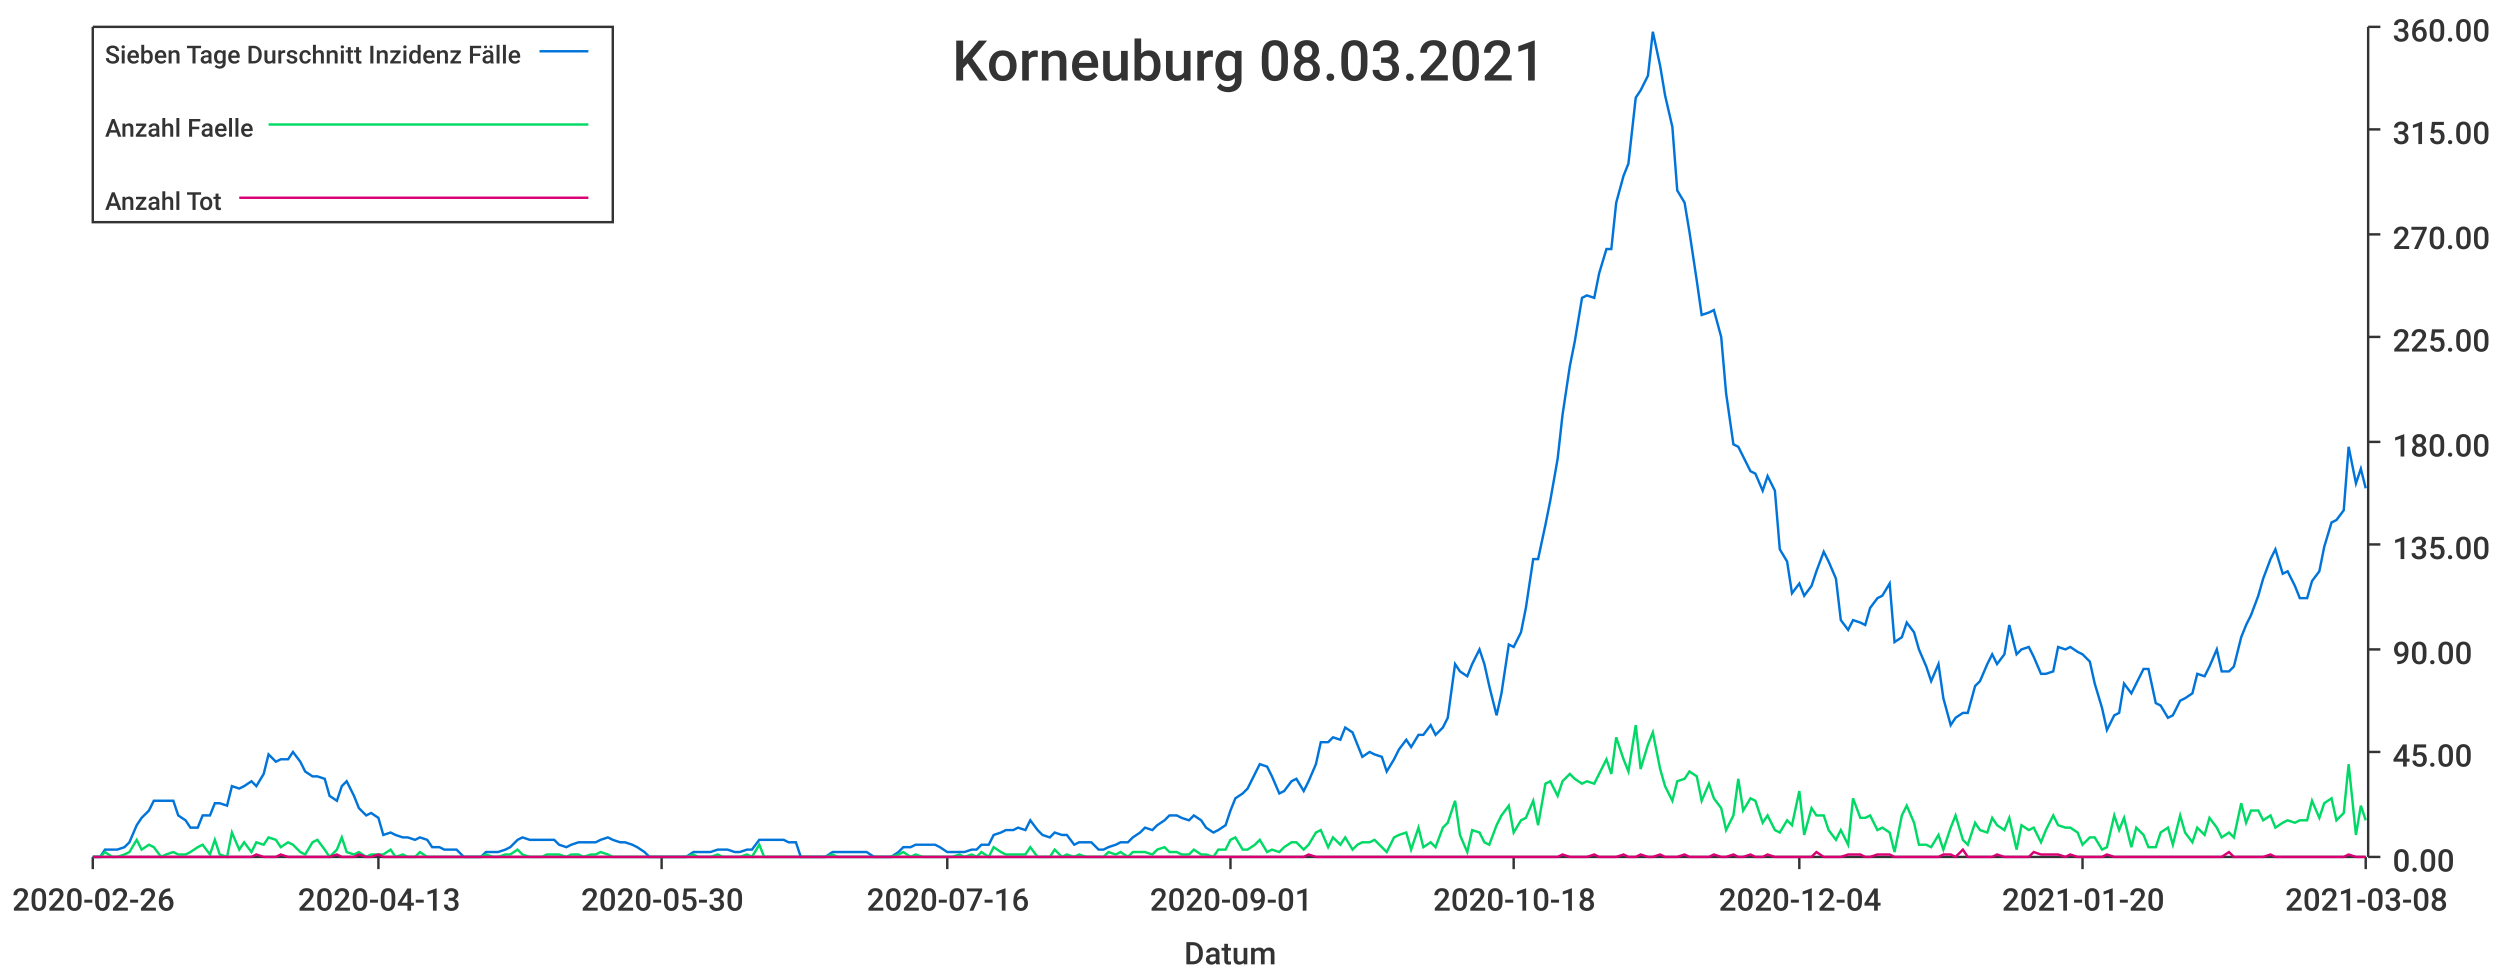
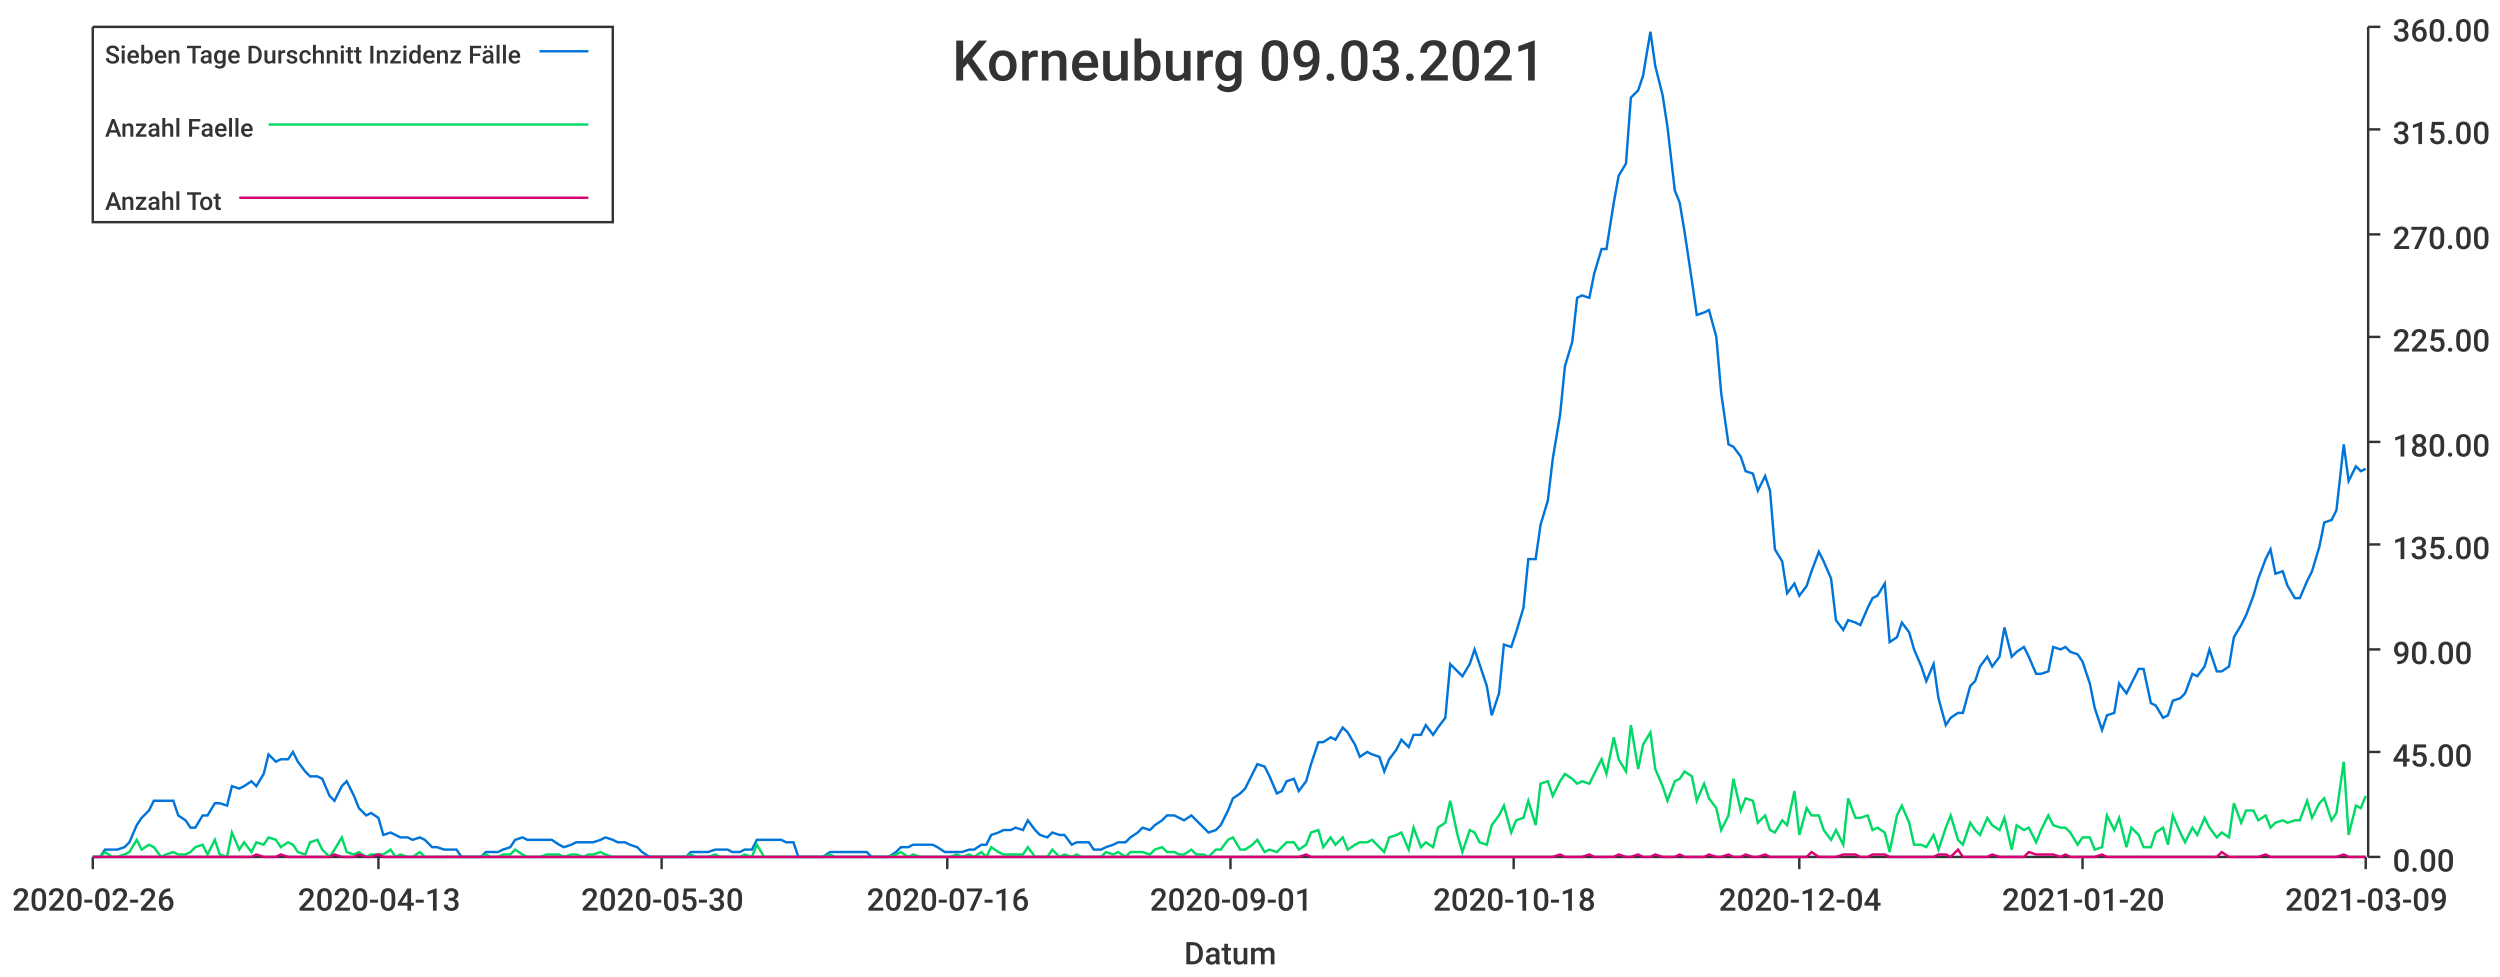
<svg xmlns="http://www.w3.org/2000/svg" width="1024" height="400">\n<path d="M 0 0 L 1024 0 L 1024 400 L 0 400 L 0 0" style="stroke-width:0;stroke:rgba(255,255,255,1.0);fill:rgba(255,255,255,1.0)" />
  <path d="M 38 11 L 969 11 L 969 351 L 38 351 L 38 11" style="stroke-width:0;stroke:rgba(255,255,255,1.0);fill:rgba(255,255,255,1.0)" />
  <path d="M 38 351 L 969 351" style="stroke-width:1;stroke:rgba(51,51,51,1.0);fill:none" />
  <path d="M 38 351 L 38 356" style="stroke-width:1;stroke:rgba(51,51,51,1.0);fill:none" />
  <text x="5" y="373" style="stroke-width:0;stroke:none;fill:rgba(51,51,51,1.0);font-size:12.8px;font-family:'Roboto Medium',sans-serif">2020-02-26</text>
  <path d="M 155 351 L 155 356" style="stroke-width:1;stroke:rgba(51,51,51,1.0);fill:none" />
  <text x="122" y="373" style="stroke-width:0;stroke:none;fill:rgba(51,51,51,1.0);font-size:12.8px;font-family:'Roboto Medium',sans-serif">2020-04-13</text>
  <path d="M 271 351 L 271 356" style="stroke-width:1;stroke:rgba(51,51,51,1.0);fill:none" />
  <text x="238" y="373" style="stroke-width:0;stroke:none;fill:rgba(51,51,51,1.0);font-size:12.8px;font-family:'Roboto Medium',sans-serif">2020-05-30</text>
  <path d="M 388 351 L 388 356" style="stroke-width:1;stroke:rgba(51,51,51,1.0);fill:none" />
  <text x="355" y="373" style="stroke-width:0;stroke:none;fill:rgba(51,51,51,1.0);font-size:12.8px;font-family:'Roboto Medium',sans-serif">2020-07-16</text>
  <path d="M 504 351 L 504 356" style="stroke-width:1;stroke:rgba(51,51,51,1.0);fill:none" />
  <text x="471" y="373" style="stroke-width:0;stroke:none;fill:rgba(51,51,51,1.0);font-size:12.8px;font-family:'Roboto Medium',sans-serif">2020-09-01</text>
  <path d="M 620 351 L 620 356" style="stroke-width:1;stroke:rgba(51,51,51,1.0);fill:none" />
  <text x="587" y="373" style="stroke-width:0;stroke:none;fill:rgba(51,51,51,1.0);font-size:12.8px;font-family:'Roboto Medium',sans-serif">2020-10-18</text>
  <path d="M 737 351 L 737 356" style="stroke-width:1;stroke:rgba(51,51,51,1.0);fill:none" />
  <text x="704" y="373" style="stroke-width:0;stroke:none;fill:rgba(51,51,51,1.0);font-size:12.8px;font-family:'Roboto Medium',sans-serif">2020-12-04</text>
  <path d="M 853 351 L 853 356" style="stroke-width:1;stroke:rgba(51,51,51,1.0);fill:none" />
  <text x="820" y="373" style="stroke-width:0;stroke:none;fill:rgba(51,51,51,1.0);font-size:12.8px;font-family:'Roboto Medium',sans-serif">2021-01-20</text>
  <path d="M 969 351 L 969 356" style="stroke-width:1;stroke:rgba(51,51,51,1.0);fill:none" />
-   <text x="936" y="373" style="stroke-width:0;stroke:none;fill:rgba(51,51,51,1.0);font-size:12.8px;font-family:'Roboto Medium',sans-serif">2021-03-08</text>
+   <text x="936" y="373" style="stroke-width:0;stroke:none;fill:rgba(51,51,51,1.0);font-size:12.8px;font-family:'Roboto Medium',sans-serif">2021-03-09</text>
  <text x="485" y="395" style="stroke-width:0;stroke:none;fill:rgba(51,51,51,1.0);font-size:12.8px;font-family:'Roboto Medium',sans-serif">Datum</text>
  <path d="M 970 351 L 970 11" style="stroke-width:1;stroke:rgba(51,51,51,1.0);fill:none" />
  <path d="M 970 351 L 975 351" style="stroke-width:1;stroke:rgba(51,51,51,1.0);fill:none" />
  <text x="980" y="357" style="stroke-width:0;stroke:none;fill:rgba(51,51,51,1.0);font-size:12.8px;font-family:'Roboto Medium',sans-serif">0.00</text>
  <path d="M 970 308 L 975 308" style="stroke-width:1;stroke:rgba(51,51,51,1.0);fill:none" />
  <text x="980" y="314" style="stroke-width:0;stroke:none;fill:rgba(51,51,51,1.0);font-size:12.8px;font-family:'Roboto Medium',sans-serif">45.00</text>
  <path d="M 970 266 L 975 266" style="stroke-width:1;stroke:rgba(51,51,51,1.0);fill:none" />
  <text x="980" y="272" style="stroke-width:0;stroke:none;fill:rgba(51,51,51,1.0);font-size:12.8px;font-family:'Roboto Medium',sans-serif">90.00</text>
  <path d="M 970 223 L 975 223" style="stroke-width:1;stroke:rgba(51,51,51,1.0);fill:none" />
  <text x="980" y="229" style="stroke-width:0;stroke:none;fill:rgba(51,51,51,1.0);font-size:12.8px;font-family:'Roboto Medium',sans-serif">135.00</text>
  <path d="M 970 181 L 975 181" style="stroke-width:1;stroke:rgba(51,51,51,1.0);fill:none" />
  <text x="980" y="187" style="stroke-width:0;stroke:none;fill:rgba(51,51,51,1.0);font-size:12.8px;font-family:'Roboto Medium',sans-serif">180.00</text>
  <path d="M 970 138 L 975 138" style="stroke-width:1;stroke:rgba(51,51,51,1.0);fill:none" />
  <text x="980" y="144" style="stroke-width:0;stroke:none;fill:rgba(51,51,51,1.0);font-size:12.8px;font-family:'Roboto Medium',sans-serif">225.00</text>
  <path d="M 970 96 L 975 96" style="stroke-width:1;stroke:rgba(51,51,51,1.0);fill:none" />
  <text x="980" y="102" style="stroke-width:0;stroke:none;fill:rgba(51,51,51,1.0);font-size:12.8px;font-family:'Roboto Medium',sans-serif">270.00</text>
  <path d="M 970 53 L 975 53" style="stroke-width:1;stroke:rgba(51,51,51,1.0);fill:none" />
  <text x="980" y="59" style="stroke-width:0;stroke:none;fill:rgba(51,51,51,1.0);font-size:12.8px;font-family:'Roboto Medium',sans-serif">315.00</text>
  <path d="M 970 11 L 975 11" style="stroke-width:1;stroke:rgba(51,51,51,1.0);fill:none" />
  <text x="980" y="17" style="stroke-width:0;stroke:none;fill:rgba(51,51,51,1.0);font-size:12.8px;font-family:'Roboto Medium',sans-serif">360.00</text>
-   <path d="M 38 351 L 41 351 L 43 348 L 46 348 L 48 348 L 51 347 L 53 345 L 56 338 L 58 335 L 61 332 L 63 328 L 66 328 L 68 328 L 71 328 L 73 334 L 76 336 L 78 339 L 81 339 L 83 334 L 86 334 L 88 329 L 90 329 L 93 330 L 95 322 L 98 323 L 100 322 L 103 320 L 105 322 L 108 317 L 110 309 L 113 312 L 115 311 L 118 311 L 120 308 L 123 312 L 125 316 L 128 318 L 130 318 L 133 319 L 135 326 L 138 328 L 140 322 L 142 320 L 145 326 L 147 331 L 150 334 L 152 333 L 155 335 L 157 342 L 160 341 L 162 342 L 165 343 L 167 343 L 170 344 L 172 343 L 175 344 L 177 347 L 180 347 L 182 348 L 185 348 L 187 348 L 190 351 L 192 351 L 194 351 L 197 351 L 199 349 L 202 349 L 204 349 L 207 348 L 209 347 L 212 344 L 214 343 L 217 344 L 219 344 L 222 344 L 224 344 L 227 344 L 229 346 L 232 347 L 234 346 L 237 345 L 239 345 L 242 345 L 244 345 L 246 344 L 249 343 L 251 344 L 254 345 L 256 345 L 259 346 L 261 347 L 264 349 L 266 351 L 269 351 L 271 351 L 274 351 L 276 351 L 279 351 L 281 351 L 284 349 L 286 349 L 289 349 L 291 349 L 294 348 L 296 348 L 298 348 L 301 349 L 303 349 L 306 348 L 308 348 L 311 344 L 313 344 L 316 344 L 318 344 L 321 344 L 323 345 L 326 345 L 328 351 L 331 351 L 333 351 L 336 351 L 338 351 L 341 349 L 343 349 L 346 349 L 348 349 L 350 349 L 353 349 L 355 349 L 358 351 L 360 351 L 363 351 L 365 351 L 368 349 L 370 347 L 373 347 L 375 346 L 378 346 L 380 346 L 383 346 L 385 347 L 388 349 L 390 349 L 393 349 L 395 349 L 398 348 L 400 348 L 402 346 L 405 346 L 407 342 L 410 341 L 412 340 L 415 340 L 417 339 L 420 340 L 422 336 L 425 340 L 427 342 L 430 343 L 432 341 L 435 342 L 437 342 L 440 346 L 442 345 L 445 345 L 447 345 L 450 348 L 452 348 L 454 347 L 457 346 L 459 345 L 462 345 L 464 343 L 467 341 L 469 339 L 472 340 L 474 338 L 477 336 L 479 334 L 482 334 L 484 335 L 487 336 L 489 334 L 492 336 L 494 339 L 497 341 L 499 340 L 502 338 L 504 332 L 506 327 L 509 325 L 511 323 L 514 317 L 516 313 L 519 314 L 521 318 L 524 325 L 526 324 L 529 320 L 531 319 L 534 324 L 536 320 L 539 313 L 541 304 L 544 304 L 546 302 L 549 303 L 551 298 L 554 300 L 556 305 L 558 310 L 561 308 L 563 309 L 566 310 L 568 316 L 571 311 L 573 307 L 576 303 L 578 306 L 581 301 L 583 301 L 586 297 L 588 301 L 591 298 L 593 294 L 596 272 L 598 275 L 601 277 L 603 272 L 606 266 L 608 272 L 610 281 L 613 293 L 615 284 L 618 264 L 620 265 L 623 259 L 625 249 L 628 229 L 630 229 L 633 215 L 635 205 L 638 188 L 640 170 L 643 150 L 645 140 L 648 122 L 650 121 L 653 122 L 655 112 L 658 102 L 660 102 L 662 83 L 665 72 L 667 67 L 670 40 L 672 37 L 675 31 L 677 13 L 680 27 L 682 39 L 685 52 L 687 78 L 690 83 L 692 95 L 695 115 L 697 129 L 700 128 L 702 127 L 705 138 L 707 161 L 710 182 L 712 183 L 714 187 L 717 193 L 719 194 L 722 201 L 724 195 L 727 201 L 729 225 L 732 230 L 734 243 L 737 239 L 739 244 L 742 240 L 744 234 L 747 226 L 749 230 L 752 237 L 754 254 L 757 258 L 759 254 L 762 255 L 764 256 L 766 249 L 769 245 L 771 244 L 774 239 L 776 263 L 779 261 L 781 255 L 784 259 L 786 266 L 789 273 L 791 279 L 794 272 L 796 286 L 799 297 L 801 294 L 804 292 L 806 292 L 809 281 L 811 279 L 814 272 L 816 268 L 818 272 L 821 268 L 823 256 L 826 268 L 828 266 L 831 265 L 833 269 L 836 276 L 838 276 L 841 275 L 843 265 L 846 266 L 848 265 L 851 267 L 853 268 L 856 271 L 858 280 L 861 290 L 863 299 L 866 293 L 868 292 L 870 280 L 873 284 L 875 280 L 878 274 L 880 274 L 883 288 L 885 289 L 888 294 L 890 293 L 893 287 L 895 286 L 898 284 L 900 276 L 903 277 L 905 273 L 908 266 L 910 275 L 913 275 L 915 273 L 918 261 L 920 256 L 922 252 L 925 244 L 927 237 L 930 229 L 932 225 L 935 235 L 937 234 L 940 240 L 942 245 L 945 245 L 947 238 L 950 234 L 952 224 L 955 214 L 957 213 L 960 209 L 962 183 L 965 198 L 967 192 L 969 200" style="stroke-width:1;stroke:rgba(0,116,217,1.0);fill:none" />
-   <path d="M 38 351 L 41 351 L 43 349 L 46 351 L 48 351 L 51 350 L 53 349 L 56 344 L 58 348 L 61 346 L 63 347 L 66 351 L 68 350 L 71 349 L 73 350 L 76 350 L 78 349 L 81 347 L 83 346 L 86 350 L 88 344 L 90 350 L 93 351 L 95 341 L 98 348 L 100 345 L 103 349 L 105 345 L 108 346 L 110 343 L 113 344 L 115 347 L 118 345 L 120 346 L 123 349 L 125 350 L 128 345 L 130 344 L 133 348 L 135 351 L 138 348 L 140 343 L 142 349 L 145 350 L 147 349 L 150 351 L 152 350 L 155 350 L 157 350 L 160 348 L 162 351 L 165 350 L 167 351 L 170 351 L 172 349 L 175 351 L 177 351 L 180 351 L 182 351 L 185 351 L 187 351 L 190 351 L 192 351 L 194 351 L 197 351 L 199 350 L 202 351 L 204 351 L 207 350 L 209 350 L 212 348 L 214 350 L 217 351 L 219 351 L 222 351 L 224 350 L 227 350 L 229 350 L 232 351 L 234 350 L 237 350 L 239 351 L 242 350 L 244 350 L 246 349 L 249 350 L 251 351 L 254 351 L 256 351 L 259 351 L 261 351 L 264 351 L 266 351 L 269 351 L 271 351 L 274 351 L 276 351 L 279 351 L 281 351 L 284 350 L 286 351 L 289 351 L 291 351 L 294 350 L 296 351 L 298 351 L 301 351 L 303 351 L 306 350 L 308 351 L 311 346 L 313 351 L 316 351 L 318 351 L 321 351 L 323 351 L 326 351 L 328 351 L 331 351 L 333 351 L 336 351 L 338 351 L 341 350 L 343 351 L 346 351 L 348 351 L 350 351 L 353 351 L 355 351 L 358 351 L 360 351 L 363 351 L 365 351 L 368 350 L 370 349 L 373 351 L 375 350 L 378 351 L 380 351 L 383 351 L 385 351 L 388 351 L 390 351 L 393 350 L 395 351 L 398 350 L 400 351 L 402 349 L 405 351 L 407 347 L 410 349 L 412 350 L 415 350 L 417 350 L 420 350 L 422 347 L 425 351 L 427 351 L 430 351 L 432 348 L 435 351 L 437 350 L 440 351 L 442 350 L 445 351 L 447 351 L 450 351 L 452 351 L 454 349 L 457 350 L 459 349 L 462 351 L 464 349 L 467 349 L 469 349 L 472 350 L 474 348 L 477 347 L 479 349 L 482 349 L 484 350 L 487 350 L 489 348 L 492 350 L 494 350 L 497 351 L 499 348 L 502 348 L 504 344 L 506 343 L 509 348 L 511 348 L 514 346 L 516 344 L 519 349 L 521 348 L 524 349 L 526 347 L 529 345 L 531 345 L 534 348 L 536 346 L 539 341 L 541 340 L 544 347 L 546 343 L 549 346 L 551 343 L 554 348 L 556 346 L 558 345 L 561 345 L 563 344 L 566 347 L 568 349 L 571 343 L 573 342 L 576 341 L 578 348 L 581 339 L 583 347 L 586 345 L 588 347 L 591 339 L 593 337 L 596 328 L 598 342 L 601 349 L 603 340 L 606 341 L 608 345 L 610 346 L 613 338 L 615 334 L 618 330 L 620 341 L 623 336 L 625 335 L 628 328 L 630 338 L 633 321 L 635 320 L 638 326 L 640 320 L 643 317 L 645 319 L 648 321 L 650 320 L 653 321 L 655 317 L 658 311 L 660 317 L 662 302 L 665 311 L 667 316 L 670 297 L 672 315 L 675 305 L 677 300 L 680 315 L 682 322 L 685 328 L 687 320 L 690 319 L 692 316 L 695 318 L 697 328 L 700 321 L 702 327 L 705 331 L 707 340 L 710 334 L 712 319 L 714 332 L 717 327 L 719 328 L 722 337 L 724 334 L 727 340 L 729 341 L 732 336 L 734 338 L 737 324 L 739 342 L 742 331 L 744 334 L 747 334 L 749 340 L 752 344 L 754 340 L 757 346 L 759 327 L 762 335 L 764 335 L 766 334 L 769 340 L 771 339 L 774 341 L 776 349 L 779 334 L 781 330 L 784 337 L 786 346 L 789 346 L 791 347 L 794 342 L 796 348 L 799 339 L 801 334 L 804 344 L 806 346 L 809 337 L 811 340 L 814 341 L 816 335 L 818 338 L 821 340 L 823 335 L 826 348 L 828 338 L 831 340 L 833 339 L 836 345 L 838 340 L 841 334 L 843 338 L 846 339 L 848 339 L 851 341 L 853 346 L 856 343 L 858 343 L 861 348 L 863 347 L 866 334 L 868 340 L 870 335 L 873 347 L 875 339 L 878 342 L 880 347 L 883 347 L 885 341 L 888 339 L 890 346 L 893 334 L 895 341 L 898 345 L 900 339 L 903 342 L 905 335 L 908 339 L 910 343 L 913 341 L 915 343 L 918 329 L 920 337 L 922 332 L 925 332 L 927 336 L 930 334 L 932 339 L 935 337 L 937 336 L 940 337 L 942 336 L 945 336 L 947 328 L 950 335 L 952 329 L 955 327 L 957 336 L 960 333 L 962 313 L 965 342 L 967 330 L 969 336" style="stroke-width:1;stroke:rgba(0,217,101,1.0);fill:none" />
-   <path d="M 38 351 L 41 351 L 43 351 L 46 351 L 48 351 L 51 351 L 53 351 L 56 351 L 58 351 L 61 351 L 63 351 L 66 351 L 68 351 L 71 351 L 73 351 L 76 351 L 78 351 L 81 351 L 83 351 L 86 351 L 88 351 L 90 351 L 93 351 L 95 351 L 98 351 L 100 351 L 103 351 L 105 350 L 108 351 L 110 351 L 113 351 L 115 350 L 118 351 L 120 351 L 123 351 L 125 351 L 128 351 L 130 351 L 133 351 L 135 351 L 138 350 L 140 351 L 142 351 L 145 351 L 147 350 L 150 351 L 152 351 L 155 350 L 157 351 L 160 351 L 162 351 L 165 351 L 167 351 L 170 351 L 172 351 L 175 351 L 177 351 L 180 351 L 182 351 L 185 351 L 187 351 L 190 351 L 192 351 L 194 351 L 197 351 L 199 351 L 202 351 L 204 351 L 207 351 L 209 351 L 212 351 L 214 351 L 217 351 L 219 351 L 222 351 L 224 351 L 227 351 L 229 351 L 232 351 L 234 351 L 237 351 L 239 351 L 242 351 L 244 351 L 246 351 L 249 351 L 251 351 L 254 351 L 256 351 L 259 351 L 261 351 L 264 351 L 266 351 L 269 351 L 271 351 L 274 351 L 276 351 L 279 351 L 281 351 L 284 351 L 286 351 L 289 351 L 291 351 L 294 351 L 296 351 L 298 351 L 301 351 L 303 351 L 306 351 L 308 351 L 311 351 L 313 351 L 316 351 L 318 351 L 321 351 L 323 351 L 326 351 L 328 351 L 331 351 L 333 351 L 336 351 L 338 351 L 341 351 L 343 351 L 346 351 L 348 351 L 350 351 L 353 351 L 355 351 L 358 351 L 360 351 L 363 351 L 365 351 L 368 351 L 370 351 L 373 351 L 375 351 L 378 351 L 380 351 L 383 351 L 385 351 L 388 351 L 390 351 L 393 351 L 395 351 L 398 351 L 400 351 L 402 351 L 405 351 L 407 351 L 410 351 L 412 351 L 415 351 L 417 351 L 420 351 L 422 351 L 425 351 L 427 351 L 430 351 L 432 351 L 435 351 L 437 351 L 440 351 L 442 351 L 445 351 L 447 351 L 450 351 L 452 351 L 454 351 L 457 351 L 459 351 L 462 351 L 464 351 L 467 351 L 469 351 L 472 351 L 474 351 L 477 351 L 479 351 L 482 351 L 484 351 L 487 351 L 489 351 L 492 351 L 494 351 L 497 351 L 499 351 L 502 351 L 504 351 L 506 351 L 509 351 L 511 351 L 514 351 L 516 351 L 519 351 L 521 351 L 524 351 L 526 351 L 529 351 L 531 351 L 534 351 L 536 350 L 539 351 L 541 351 L 544 351 L 546 351 L 549 351 L 551 351 L 554 351 L 556 351 L 558 351 L 561 351 L 563 351 L 566 351 L 568 351 L 571 351 L 573 351 L 576 351 L 578 351 L 581 351 L 583 351 L 586 351 L 588 351 L 591 351 L 593 351 L 596 351 L 598 351 L 601 351 L 603 351 L 606 351 L 608 351 L 610 351 L 613 351 L 615 351 L 618 351 L 620 351 L 623 351 L 625 351 L 628 351 L 630 351 L 633 351 L 635 351 L 638 351 L 640 350 L 643 351 L 645 351 L 648 351 L 650 351 L 653 350 L 655 351 L 658 351 L 660 351 L 662 351 L 665 350 L 667 351 L 670 351 L 672 350 L 675 351 L 677 351 L 680 350 L 682 351 L 685 351 L 687 351 L 690 350 L 692 351 L 695 351 L 697 351 L 700 351 L 702 350 L 705 351 L 707 351 L 710 350 L 712 351 L 714 351 L 717 350 L 719 351 L 722 351 L 724 350 L 727 351 L 729 351 L 732 351 L 734 351 L 737 351 L 739 351 L 742 351 L 744 349 L 747 351 L 749 351 L 752 351 L 754 351 L 757 350 L 759 350 L 762 350 L 764 351 L 766 351 L 769 350 L 771 350 L 774 350 L 776 351 L 779 351 L 781 351 L 784 351 L 786 351 L 789 351 L 791 351 L 794 351 L 796 350 L 799 350 L 801 351 L 804 348 L 806 351 L 809 351 L 811 351 L 814 351 L 816 351 L 818 350 L 821 351 L 823 351 L 826 351 L 828 351 L 831 351 L 833 349 L 836 350 L 838 350 L 841 350 L 843 350 L 846 351 L 848 350 L 851 351 L 853 351 L 856 351 L 858 351 L 861 351 L 863 350 L 866 351 L 868 351 L 870 351 L 873 351 L 875 351 L 878 351 L 880 351 L 883 351 L 885 351 L 888 351 L 890 351 L 893 351 L 895 351 L 898 351 L 900 351 L 903 351 L 905 351 L 908 351 L 910 351 L 913 349 L 915 351 L 918 351 L 920 351 L 922 351 L 925 351 L 927 351 L 930 350 L 932 351 L 935 351 L 937 351 L 940 351 L 942 351 L 945 351 L 947 351 L 950 351 L 952 351 L 955 351 L 957 351 L 960 351 L 962 350 L 965 351 L 967 351 L 969 351" style="stroke-width:1;stroke:rgba(217,0,116,1.0);fill:none" />
-   <text x="390" y="33" style="stroke-width:0;stroke:none;fill:rgba(51,51,51,1.0);font-size:23.0px;font-family:'Roboto Medium',sans-serif">Korneuburg 08.03.2021</text>
+   <path d="M 38 351 L 41 351 L 43 348 L 46 348 L 48 348 L 51 347 L 53 345 L 56 338 L 58 335 L 61 332 L 63 328 L 66 328 L 68 328 L 71 328 L 73 334 L 76 336 L 78 339 L 80 339 L 83 334 L 85 334 L 88 329 L 90 329 L 93 330 L 95 322 L 98 323 L 100 322 L 103 320 L 105 322 L 108 317 L 110 309 L 113 312 L 115 311 L 118 311 L 120 308 L 122 312 L 125 316 L 127 318 L 130 318 L 132 319 L 135 326 L 137 328 L 140 322 L 142 320 L 145 326 L 147 331 L 150 334 L 152 333 L 155 335 L 157 342 L 160 341 L 162 342 L 164 343 L 167 343 L 169 344 L 172 343 L 174 344 L 177 347 L 179 347 L 182 348 L 184 348 L 187 348 L 189 351 L 192 351 L 194 351 L 197 351 L 199 349 L 201 349 L 204 349 L 206 348 L 209 347 L 211 344 L 214 343 L 216 344 L 219 344 L 221 344 L 224 344 L 226 344 L 229 346 L 231 347 L 234 346 L 236 345 L 239 345 L 241 345 L 243 345 L 246 344 L 248 343 L 251 344 L 253 345 L 256 345 L 258 346 L 261 347 L 263 349 L 266 351 L 268 351 L 271 351 L 273 351 L 276 351 L 278 351 L 281 351 L 283 349 L 285 349 L 288 349 L 290 349 L 293 348 L 295 348 L 298 348 L 300 349 L 303 349 L 305 348 L 308 348 L 310 344 L 313 344 L 315 344 L 318 344 L 320 344 L 322 345 L 325 345 L 327 351 L 330 351 L 332 351 L 335 351 L 337 351 L 340 349 L 342 349 L 345 349 L 347 349 L 350 349 L 352 349 L 355 349 L 357 351 L 360 351 L 362 351 L 364 351 L 367 349 L 369 347 L 372 347 L 374 346 L 377 346 L 379 346 L 382 346 L 384 347 L 387 349 L 389 349 L 392 349 L 394 349 L 397 348 L 399 348 L 402 346 L 404 346 L 406 342 L 409 341 L 411 340 L 414 340 L 416 339 L 419 340 L 421 336 L 424 340 L 426 342 L 429 343 L 431 341 L 434 342 L 436 342 L 439 346 L 441 345 L 443 345 L 446 345 L 448 348 L 451 348 L 453 347 L 456 346 L 458 345 L 461 345 L 463 343 L 466 341 L 468 339 L 471 340 L 473 338 L 476 336 L 478 334 L 481 334 L 483 335 L 485 336 L 488 334 L 490 336 L 493 339 L 495 341 L 498 340 L 500 338 L 503 332 L 505 327 L 508 325 L 510 323 L 513 317 L 515 313 L 518 314 L 520 318 L 523 325 L 525 324 L 527 320 L 530 319 L 532 324 L 535 320 L 537 313 L 540 304 L 542 304 L 545 302 L 547 303 L 550 298 L 552 300 L 555 305 L 557 310 L 560 308 L 562 309 L 565 310 L 567 316 L 569 311 L 572 307 L 574 303 L 577 306 L 579 301 L 582 301 L 584 297 L 587 301 L 589 298 L 592 294 L 594 272 L 597 275 L 599 277 L 602 272 L 604 266 L 606 272 L 609 281 L 611 293 L 614 284 L 616 264 L 619 265 L 621 259 L 624 249 L 626 229 L 629 229 L 631 215 L 634 205 L 636 188 L 639 170 L 641 150 L 644 140 L 646 122 L 648 121 L 651 122 L 653 112 L 656 102 L 658 102 L 661 83 L 663 72 L 666 67 L 668 40 L 671 37 L 673 31 L 676 13 L 678 27 L 681 39 L 683 52 L 686 78 L 688 83 L 690 95 L 693 115 L 695 129 L 698 128 L 700 127 L 703 138 L 705 161 L 708 182 L 710 183 L 713 187 L 715 193 L 718 194 L 720 201 L 723 195 L 725 201 L 727 225 L 730 230 L 732 243 L 735 239 L 737 244 L 740 240 L 742 234 L 745 226 L 747 230 L 750 237 L 752 254 L 755 258 L 757 254 L 760 255 L 762 256 L 765 249 L 767 245 L 769 244 L 772 239 L 774 263 L 777 261 L 779 255 L 782 259 L 784 266 L 787 273 L 789 279 L 792 272 L 794 286 L 797 297 L 799 294 L 802 292 L 804 292 L 807 281 L 809 279 L 811 273 L 814 269 L 816 273 L 819 269 L 821 257 L 824 269 L 826 267 L 829 265 L 831 269 L 834 276 L 836 276 L 839 275 L 841 265 L 844 266 L 846 265 L 848 267 L 851 268 L 853 271 L 856 280 L 858 290 L 861 299 L 863 293 L 866 292 L 868 280 L 871 284 L 873 280 L 876 274 L 878 274 L 881 288 L 883 289 L 886 294 L 888 293 L 890 287 L 893 286 L 895 284 L 898 276 L 900 277 L 903 273 L 905 266 L 908 275 L 910 275 L 913 273 L 915 261 L 918 256 L 920 252 L 923 244 L 925 237 L 928 229 L 930 225 L 932 235 L 935 234 L 937 240 L 940 245 L 942 245 L 945 238 L 947 234 L 950 224 L 952 214 L 955 213 L 957 209 L 960 182 L 962 197 L 965 191 L 967 193 L 969 192" style="stroke-width:1;stroke:rgba(0,116,217,1.0);fill:none" />
+   <path d="M 38 351 L 41 351 L 43 349 L 46 351 L 48 351 L 51 350 L 53 349 L 56 344 L 58 348 L 61 346 L 63 347 L 66 351 L 68 350 L 71 349 L 73 350 L 76 350 L 78 349 L 80 347 L 83 346 L 85 350 L 88 344 L 90 350 L 93 351 L 95 341 L 98 348 L 100 345 L 103 349 L 105 345 L 108 346 L 110 343 L 113 344 L 115 347 L 118 345 L 120 346 L 122 349 L 125 350 L 127 345 L 130 344 L 132 348 L 135 351 L 137 348 L 140 343 L 142 349 L 145 350 L 147 349 L 150 351 L 152 350 L 155 350 L 157 350 L 160 348 L 162 351 L 164 350 L 167 351 L 169 351 L 172 349 L 174 351 L 177 351 L 179 351 L 182 351 L 184 351 L 187 351 L 189 351 L 192 351 L 194 351 L 197 351 L 199 350 L 201 351 L 204 351 L 206 350 L 209 350 L 211 348 L 214 350 L 216 351 L 219 351 L 221 351 L 224 350 L 226 350 L 229 350 L 231 351 L 234 350 L 236 350 L 239 351 L 241 350 L 243 350 L 246 349 L 248 350 L 251 351 L 253 351 L 256 351 L 258 351 L 261 351 L 263 351 L 266 351 L 268 351 L 271 351 L 273 351 L 276 351 L 278 351 L 281 351 L 283 350 L 285 351 L 288 351 L 290 351 L 293 350 L 295 351 L 298 351 L 300 351 L 303 351 L 305 350 L 308 351 L 310 346 L 313 351 L 315 351 L 318 351 L 320 351 L 322 351 L 325 351 L 327 351 L 330 351 L 332 351 L 335 351 L 337 351 L 340 350 L 342 351 L 345 351 L 347 351 L 350 351 L 352 351 L 355 351 L 357 351 L 360 351 L 362 351 L 364 351 L 367 350 L 369 349 L 372 351 L 374 350 L 377 351 L 379 351 L 382 351 L 384 351 L 387 351 L 389 351 L 392 350 L 394 351 L 397 350 L 399 351 L 402 349 L 404 351 L 406 347 L 409 349 L 411 350 L 414 350 L 416 350 L 419 350 L 421 347 L 424 351 L 426 351 L 429 351 L 431 348 L 434 351 L 436 350 L 439 351 L 441 350 L 443 351 L 446 351 L 448 351 L 451 351 L 453 349 L 456 350 L 458 349 L 461 351 L 463 349 L 466 349 L 468 349 L 471 350 L 473 348 L 476 347 L 478 349 L 481 349 L 483 350 L 485 350 L 488 348 L 490 350 L 493 350 L 495 351 L 498 348 L 500 348 L 503 344 L 505 343 L 508 348 L 510 348 L 513 346 L 515 344 L 518 349 L 520 348 L 523 349 L 525 347 L 527 345 L 530 345 L 532 348 L 535 346 L 537 341 L 540 340 L 542 347 L 545 343 L 547 346 L 550 343 L 552 348 L 555 346 L 557 345 L 560 345 L 562 344 L 565 347 L 567 349 L 569 343 L 572 342 L 574 341 L 577 348 L 579 339 L 582 347 L 584 345 L 587 347 L 589 339 L 592 337 L 594 328 L 597 342 L 599 349 L 602 340 L 604 341 L 606 345 L 609 346 L 611 338 L 614 334 L 616 330 L 619 341 L 621 336 L 624 335 L 626 328 L 629 338 L 631 321 L 634 320 L 636 326 L 639 320 L 641 317 L 644 319 L 646 321 L 648 320 L 651 321 L 653 317 L 656 311 L 658 317 L 661 302 L 663 311 L 666 316 L 668 297 L 671 315 L 673 305 L 676 300 L 678 315 L 681 322 L 683 328 L 686 320 L 688 319 L 690 316 L 693 318 L 695 328 L 698 321 L 700 327 L 703 331 L 705 340 L 708 334 L 710 319 L 713 332 L 715 327 L 718 328 L 720 337 L 723 334 L 725 340 L 727 341 L 730 336 L 732 338 L 735 324 L 737 342 L 740 331 L 742 334 L 745 334 L 747 340 L 750 344 L 752 340 L 755 346 L 757 327 L 760 335 L 762 335 L 765 334 L 767 340 L 769 339 L 772 341 L 774 349 L 777 334 L 779 330 L 782 337 L 784 346 L 787 346 L 789 347 L 792 342 L 794 348 L 797 339 L 799 334 L 802 344 L 804 346 L 807 337 L 809 340 L 811 342 L 814 335 L 816 338 L 819 340 L 821 335 L 824 348 L 826 338 L 829 340 L 831 339 L 834 345 L 836 340 L 839 334 L 841 338 L 844 339 L 846 339 L 848 341 L 851 346 L 853 343 L 856 343 L 858 348 L 861 347 L 863 334 L 866 340 L 868 335 L 871 347 L 873 339 L 876 342 L 878 347 L 881 347 L 883 341 L 886 339 L 888 346 L 890 334 L 893 341 L 895 345 L 898 339 L 900 342 L 903 335 L 905 339 L 908 343 L 910 341 L 913 343 L 915 329 L 918 337 L 920 332 L 923 332 L 925 336 L 928 334 L 930 339 L 932 337 L 935 336 L 937 337 L 940 336 L 942 336 L 945 328 L 947 335 L 950 329 L 952 327 L 955 336 L 957 333 L 960 312 L 962 342 L 965 330 L 967 331 L 969 326" style="stroke-width:1;stroke:rgba(0,217,101,1.0);fill:none" />
+   <path d="M 38 351 L 41 351 L 43 351 L 46 351 L 48 351 L 51 351 L 53 351 L 56 351 L 58 351 L 61 351 L 63 351 L 66 351 L 68 351 L 71 351 L 73 351 L 76 351 L 78 351 L 80 351 L 83 351 L 85 351 L 88 351 L 90 351 L 93 351 L 95 351 L 98 351 L 100 351 L 103 351 L 105 350 L 108 351 L 110 351 L 113 351 L 115 350 L 118 351 L 120 351 L 122 351 L 125 351 L 127 351 L 130 351 L 132 351 L 135 351 L 137 350 L 140 351 L 142 351 L 145 351 L 147 350 L 150 351 L 152 351 L 155 350 L 157 351 L 160 351 L 162 351 L 164 351 L 167 351 L 169 351 L 172 351 L 174 351 L 177 351 L 179 351 L 182 351 L 184 351 L 187 351 L 189 351 L 192 351 L 194 351 L 197 351 L 199 351 L 201 351 L 204 351 L 206 351 L 209 351 L 211 351 L 214 351 L 216 351 L 219 351 L 221 351 L 224 351 L 226 351 L 229 351 L 231 351 L 234 351 L 236 351 L 239 351 L 241 351 L 243 351 L 246 351 L 248 351 L 251 351 L 253 351 L 256 351 L 258 351 L 261 351 L 263 351 L 266 351 L 268 351 L 271 351 L 273 351 L 276 351 L 278 351 L 281 351 L 283 351 L 285 351 L 288 351 L 290 351 L 293 351 L 295 351 L 298 351 L 300 351 L 303 351 L 305 351 L 308 351 L 310 351 L 313 351 L 315 351 L 318 351 L 320 351 L 322 351 L 325 351 L 327 351 L 330 351 L 332 351 L 335 351 L 337 351 L 340 351 L 342 351 L 345 351 L 347 351 L 350 351 L 352 351 L 355 351 L 357 351 L 360 351 L 362 351 L 364 351 L 367 351 L 369 351 L 372 351 L 374 351 L 377 351 L 379 351 L 382 351 L 384 351 L 387 351 L 389 351 L 392 351 L 394 351 L 397 351 L 399 351 L 402 351 L 404 351 L 406 351 L 409 351 L 411 351 L 414 351 L 416 351 L 419 351 L 421 351 L 424 351 L 426 351 L 429 351 L 431 351 L 434 351 L 436 351 L 439 351 L 441 351 L 443 351 L 446 351 L 448 351 L 451 351 L 453 351 L 456 351 L 458 351 L 461 351 L 463 351 L 466 351 L 468 351 L 471 351 L 473 351 L 476 351 L 478 351 L 481 351 L 483 351 L 485 351 L 488 351 L 490 351 L 493 351 L 495 351 L 498 351 L 500 351 L 503 351 L 505 351 L 508 351 L 510 351 L 513 351 L 515 351 L 518 351 L 520 351 L 523 351 L 525 351 L 527 351 L 530 351 L 532 351 L 535 350 L 537 351 L 540 351 L 542 351 L 545 351 L 547 351 L 550 351 L 552 351 L 555 351 L 557 351 L 560 351 L 562 351 L 565 351 L 567 351 L 569 351 L 572 351 L 574 351 L 577 351 L 579 351 L 582 351 L 584 351 L 587 351 L 589 351 L 592 351 L 594 351 L 597 351 L 599 351 L 602 351 L 604 351 L 606 351 L 609 351 L 611 351 L 614 351 L 616 351 L 619 351 L 621 351 L 624 351 L 626 351 L 629 351 L 631 351 L 634 351 L 636 351 L 639 350 L 641 351 L 644 351 L 646 351 L 648 351 L 651 350 L 653 351 L 656 351 L 658 351 L 661 351 L 663 350 L 666 351 L 668 351 L 671 350 L 673 351 L 676 351 L 678 350 L 681 351 L 683 351 L 686 351 L 688 350 L 690 351 L 693 351 L 695 351 L 698 351 L 700 350 L 703 351 L 705 351 L 708 350 L 710 351 L 713 351 L 715 350 L 718 351 L 720 351 L 723 350 L 725 351 L 727 351 L 730 351 L 732 351 L 735 351 L 737 351 L 740 351 L 742 349 L 745 351 L 747 351 L 750 351 L 752 351 L 755 350 L 757 350 L 760 350 L 762 351 L 765 351 L 767 350 L 769 350 L 772 350 L 774 351 L 777 351 L 779 351 L 782 351 L 784 351 L 787 351 L 789 351 L 792 351 L 794 350 L 797 350 L 799 351 L 802 348 L 804 351 L 807 351 L 809 351 L 811 351 L 814 351 L 816 350 L 819 351 L 821 351 L 824 351 L 826 351 L 829 351 L 831 349 L 834 350 L 836 350 L 839 350 L 841 350 L 844 351 L 846 350 L 848 351 L 851 351 L 853 351 L 856 351 L 858 351 L 861 350 L 863 351 L 866 351 L 868 351 L 871 351 L 873 351 L 876 351 L 878 351 L 881 351 L 883 351 L 886 351 L 888 351 L 890 351 L 893 351 L 895 351 L 898 351 L 900 351 L 903 351 L 905 351 L 908 351 L 910 349 L 913 351 L 915 351 L 918 351 L 920 351 L 923 351 L 925 351 L 928 350 L 930 351 L 932 351 L 935 351 L 937 351 L 940 351 L 942 351 L 945 351 L 947 351 L 950 351 L 952 351 L 955 351 L 957 351 L 960 350 L 962 351 L 965 351 L 967 351 L 969 351" style="stroke-width:1;stroke:rgba(217,0,116,1.0);fill:none" />
+   <text x="390" y="33" style="stroke-width:0;stroke:none;fill:rgba(51,51,51,1.0);font-size:23.0px;font-family:'Roboto Medium',sans-serif">Korneuburg 09.03.2021</text>
  <path d="M 38 11 L 251 11 L 251 91 L 38 91 L 38 11" style="stroke-width:1;stroke:rgba(51,51,51,1.0);fill:rgba(255,255,255,1.0)" />
  <text x="43" y="26" style="stroke-width:0;stroke:none;fill:rgba(51,51,51,1.0);font-size:10.2px;font-family:'Roboto Medium',sans-serif">Sieben Tage Durschnitt Inzidenz Fälle</text>
  <path d="M 221 21 L 241 21" style="stroke-width:1;stroke:rgba(0,116,217,1.0);fill:none" />
  <text x="43" y="56" style="stroke-width:0;stroke:none;fill:rgba(51,51,51,1.0);font-size:10.2px;font-family:'Roboto Medium',sans-serif">Anzahl Faelle</text>
  <path d="M 110 51 L 241 51" style="stroke-width:1;stroke:rgba(0,217,101,1.0);fill:none" />
  <text x="43" y="86" style="stroke-width:0;stroke:none;fill:rgba(51,51,51,1.0);font-size:10.2px;font-family:'Roboto Medium',sans-serif">Anzahl Tot</text>
  <path d="M 98 81 L 241 81" style="stroke-width:1;stroke:rgba(217,0,116,1.0);fill:none" />
</svg>
